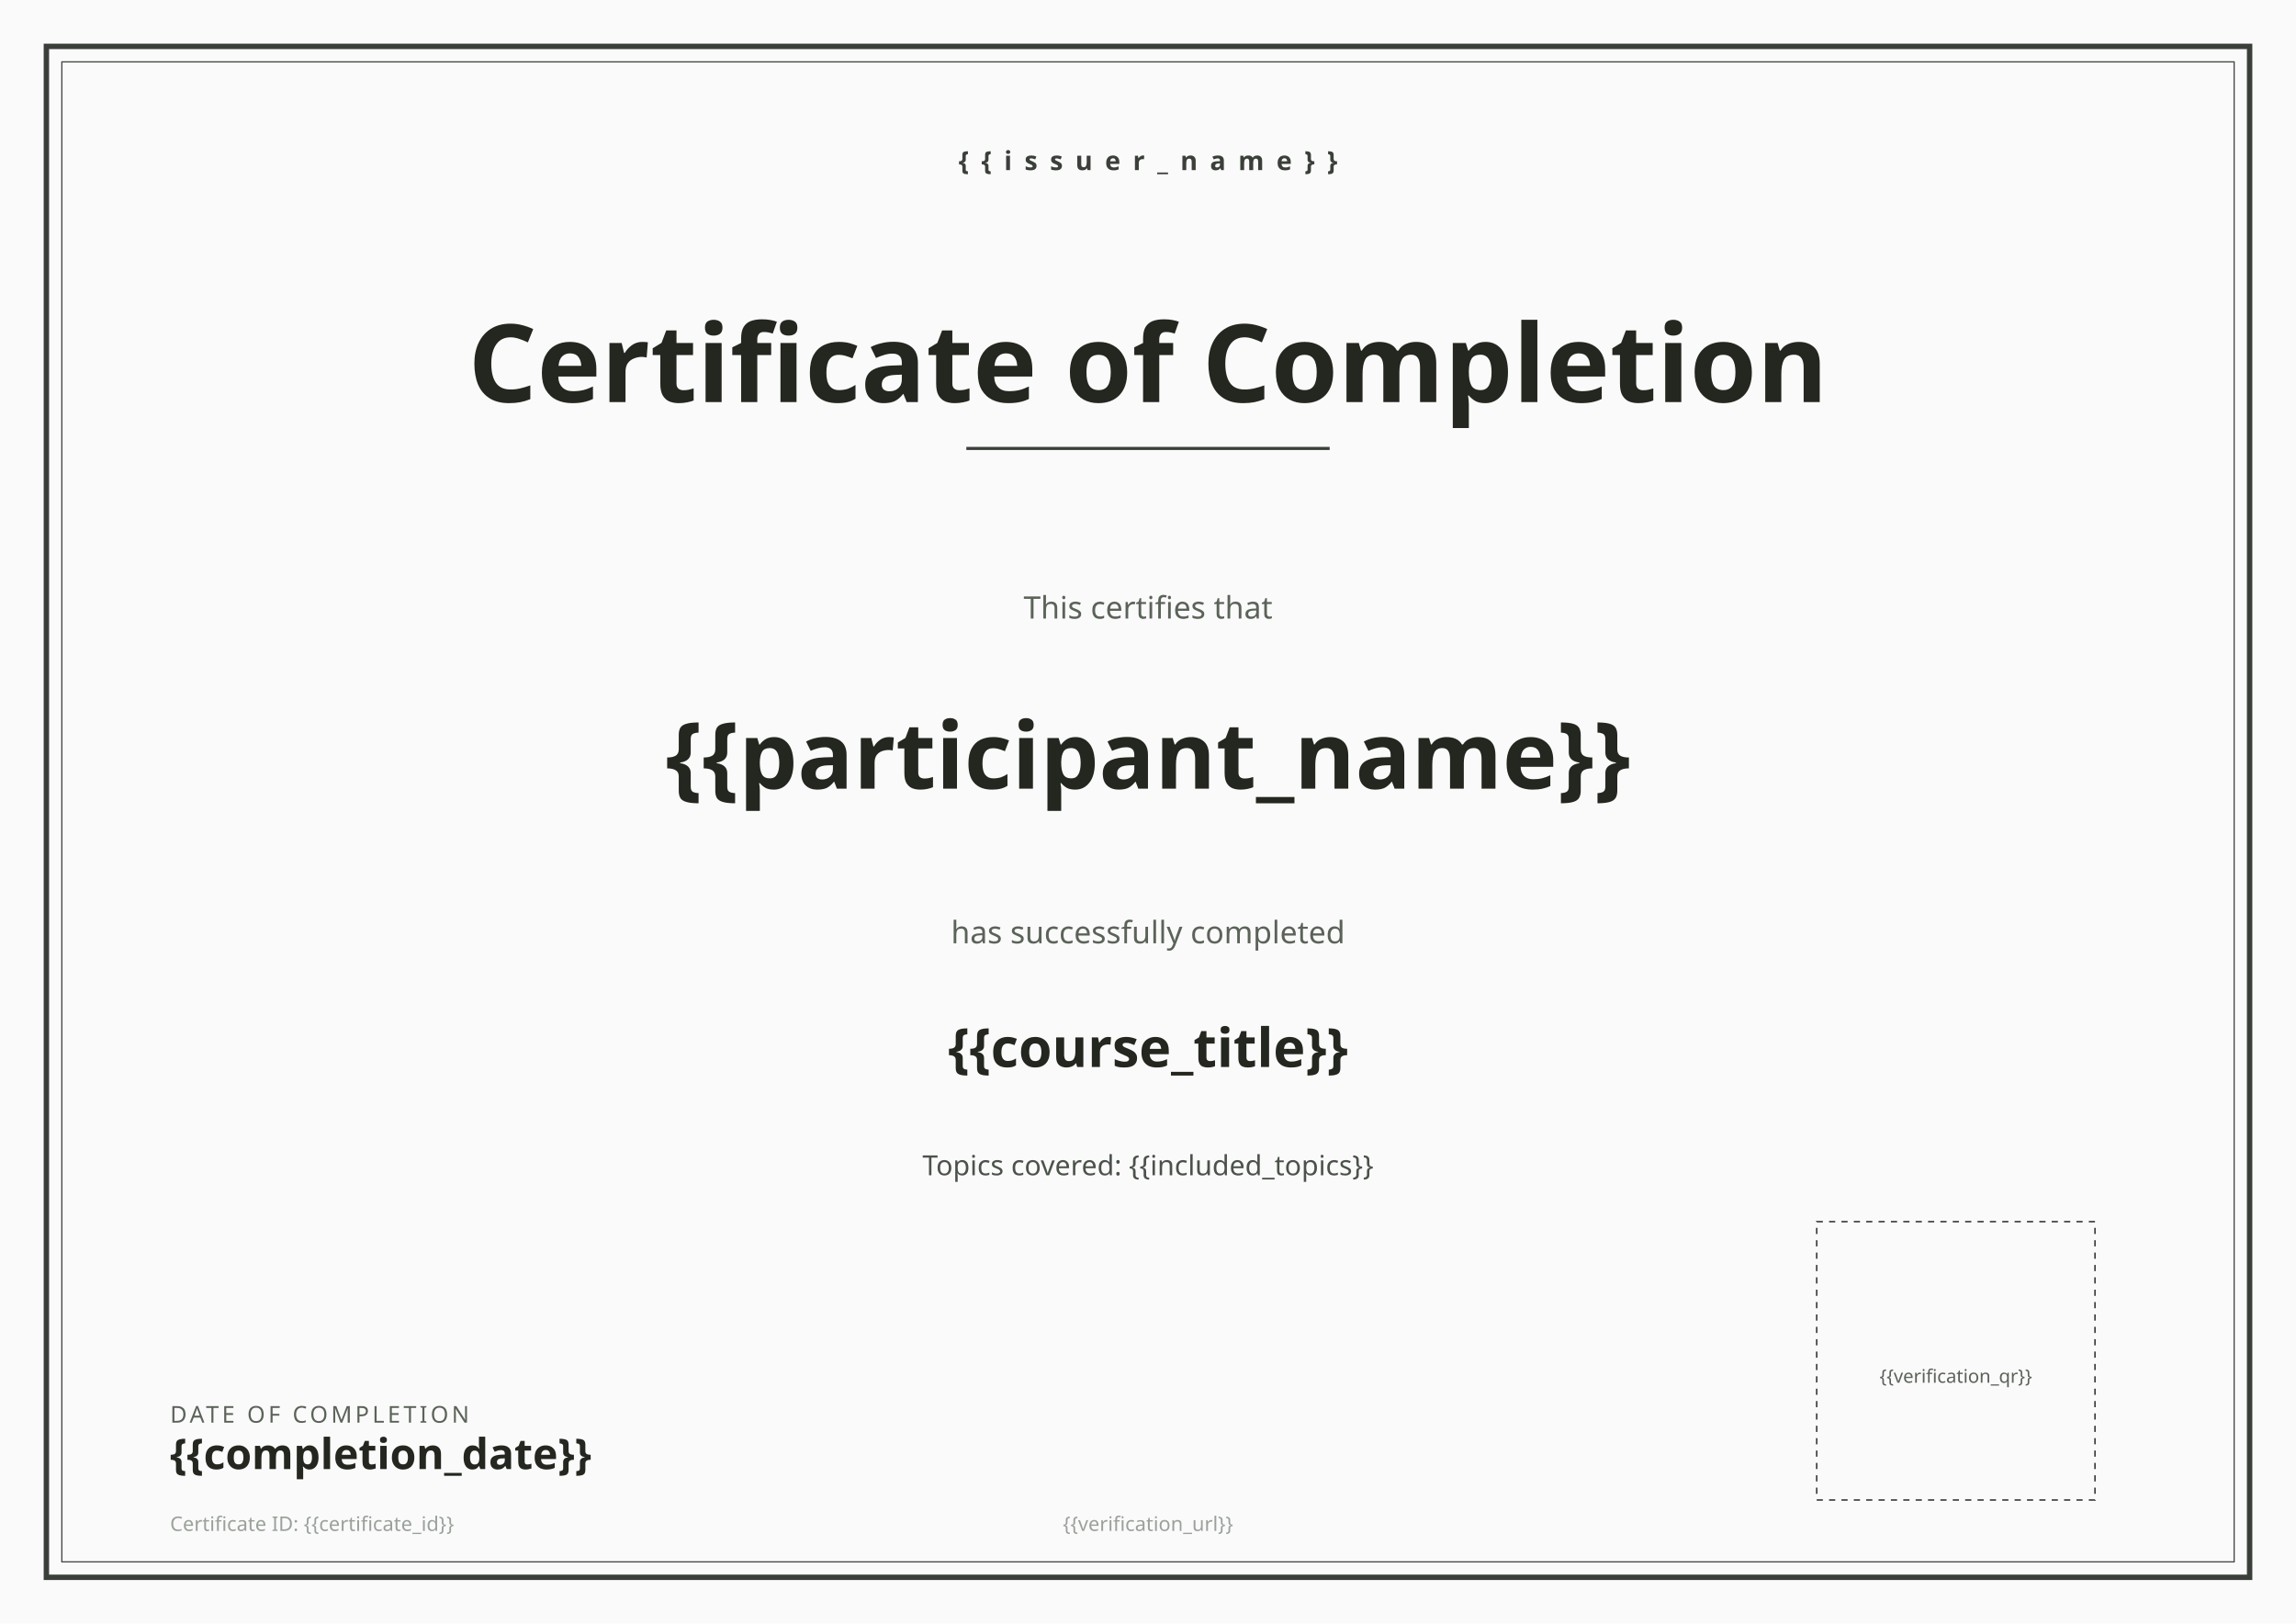
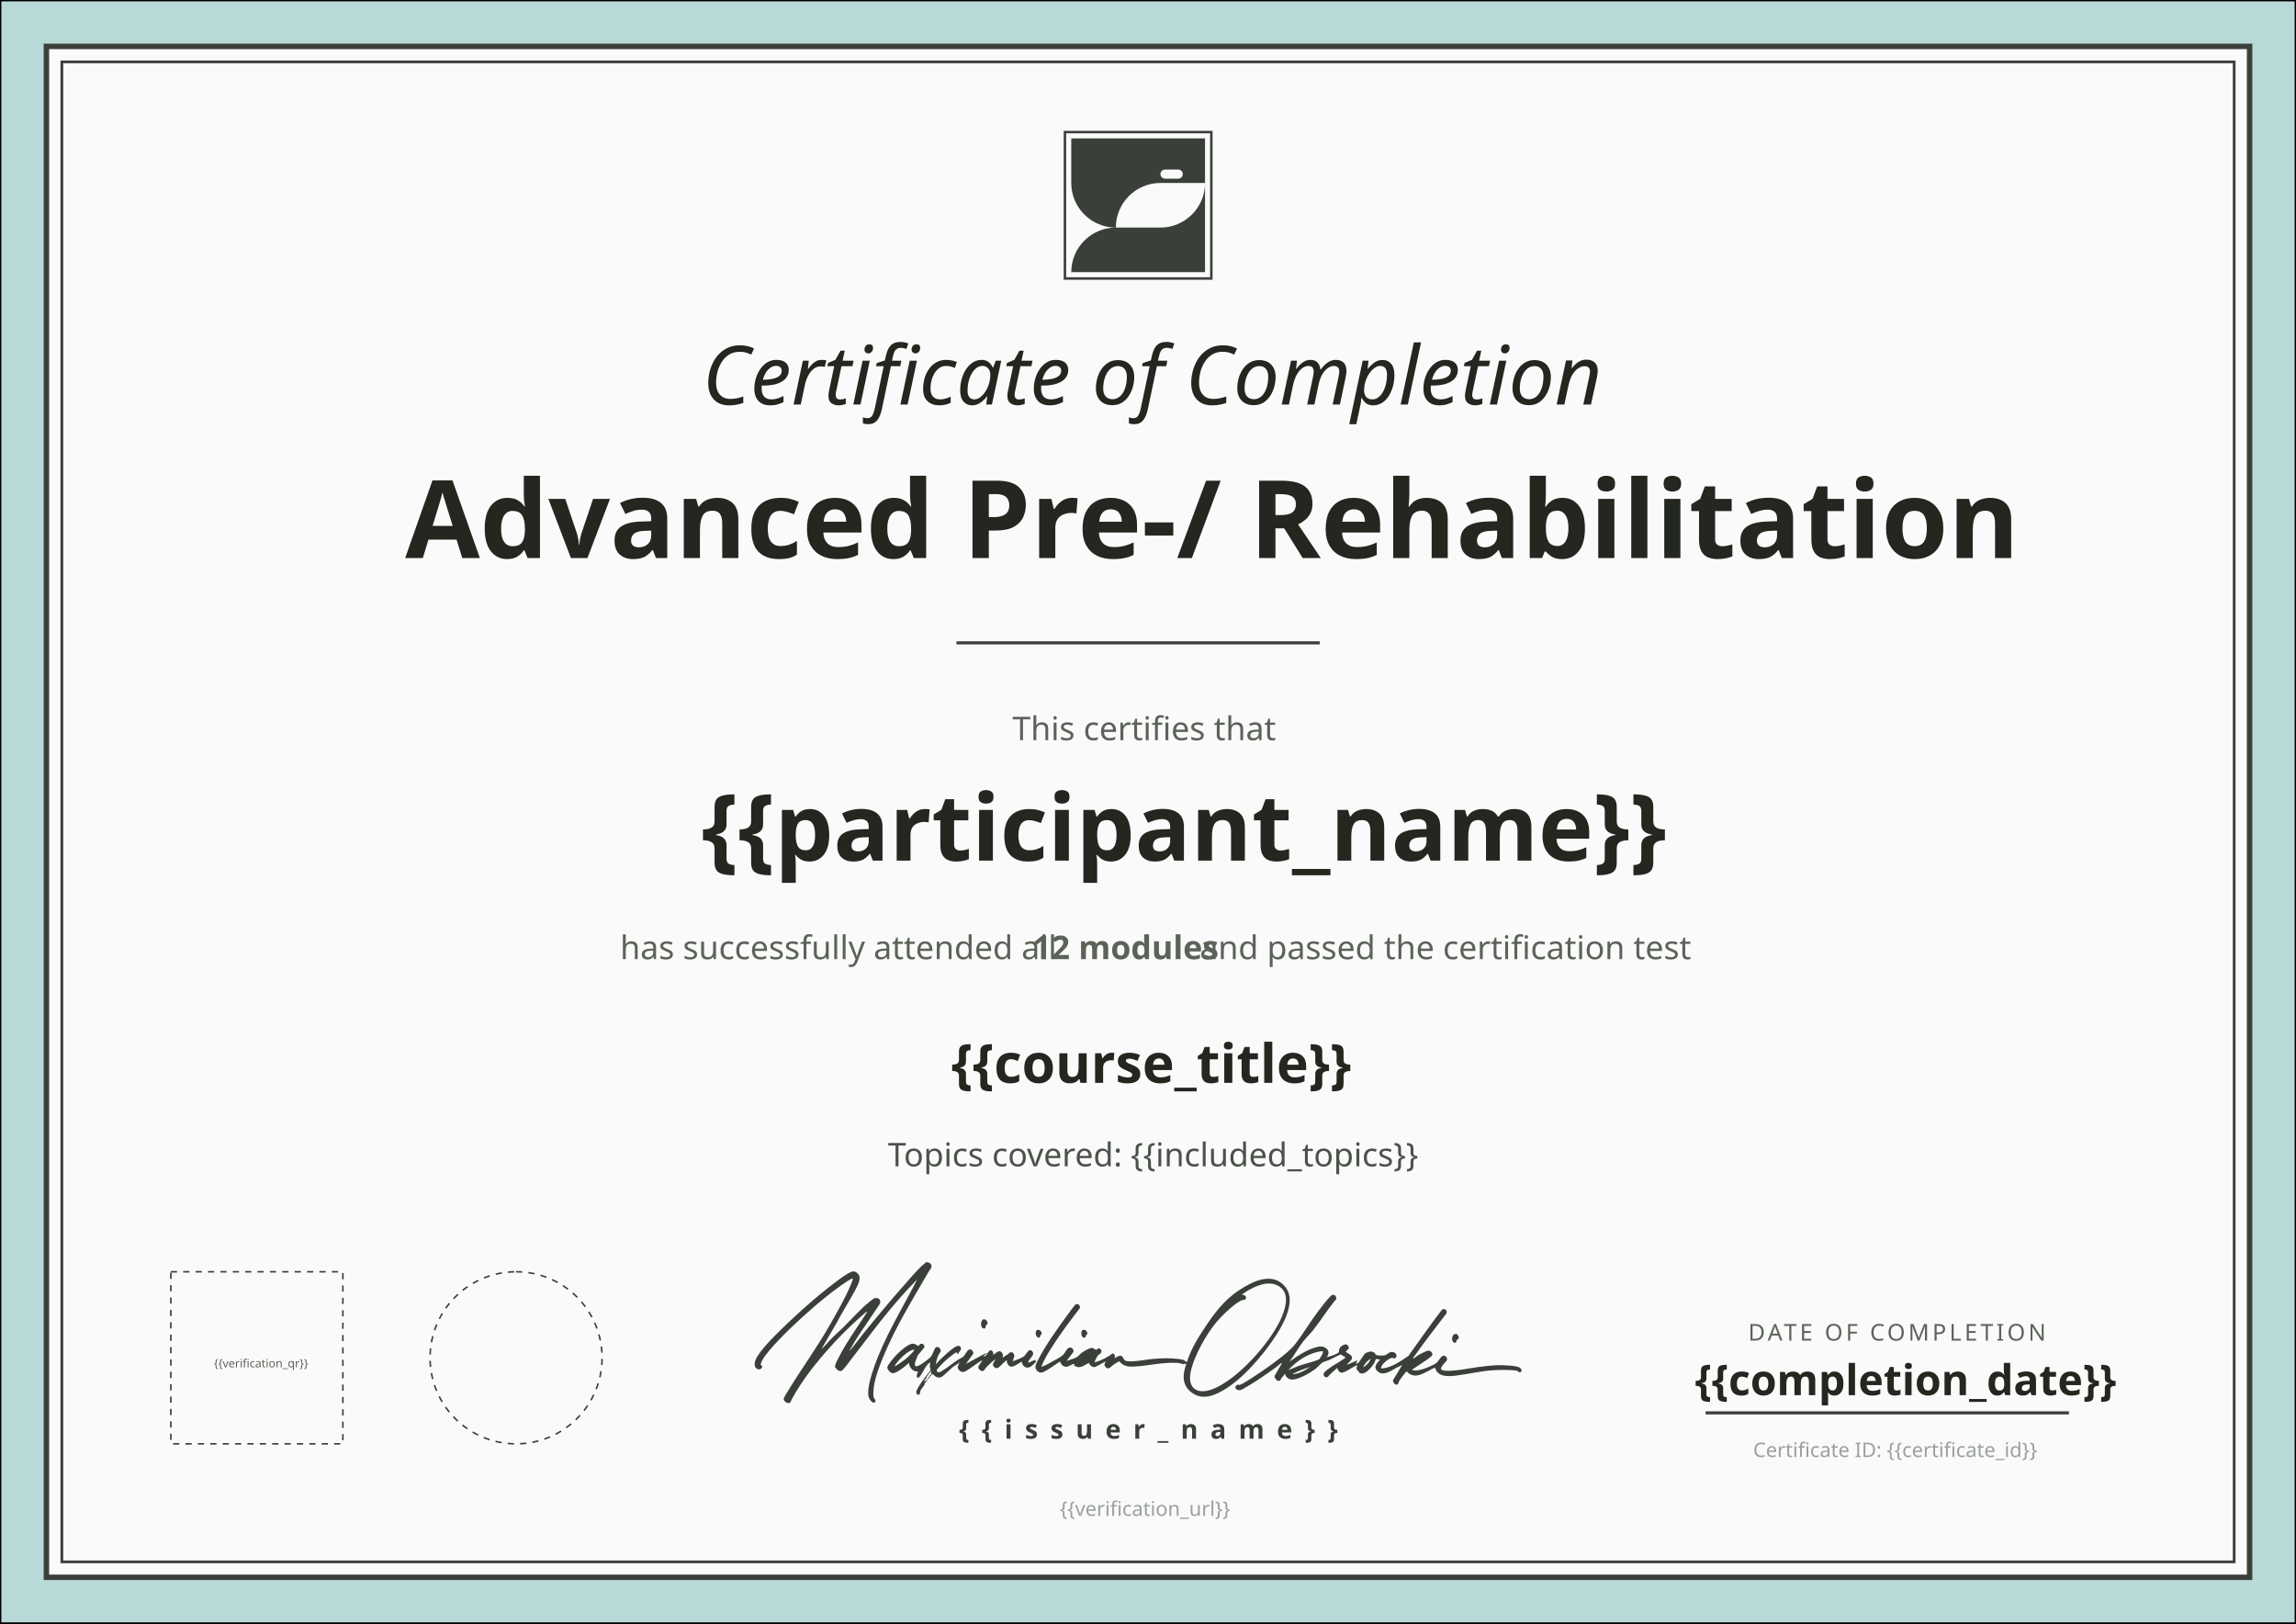
- <svg xmlns="http://www.w3.org/2000/svg" width="297mm" height="210mm" viewBox="0 0 297 210" font-family="Barlow, sans-serif">
-   <rect width="297" height="210" fill="#fafafa" />
-   <rect x="6" y="6" width="285" height="198" fill="none" stroke="#3a4039" stroke-width="0.7" />
-   <rect x="8" y="8" width="281" height="194" fill="none" stroke="#3a4039" stroke-width="0.15" />
-   <text x="148.5" y="22" text-anchor="middle" font-size="3.4" letter-spacing="1.6" font-weight="600" fill="#3a4039">{{issuer_name}}</text>
-   <text x="148.5" y="52" text-anchor="middle" font-size="14" font-weight="800" fill="#23271f">Certificate of Completion</text>
-   <line x1="125" y1="58" x2="172" y2="58" stroke="#3a4039" stroke-width="0.4" />
-   <text x="148.5" y="80" text-anchor="middle" font-size="4" fill="#5b6359">This certifies that</text>
-   <text x="148.5" y="102" text-anchor="middle" font-size="12" font-weight="700" fill="#23271f">{{participant_name}}</text>
-   <text x="148.5" y="122" text-anchor="middle" font-size="4" fill="#5b6359">has successfully completed</text>
-   <text x="148.5" y="138" text-anchor="middle" font-size="7" font-weight="700" fill="#23271f">{{course_title}}</text>
-   <text x="148.5" y="152" text-anchor="middle" font-size="3.6" fill="#4b524a">Topics covered: {{included_topics}}</text>
-   <text x="22" y="184" font-size="3" letter-spacing="0.4" fill="#5b6359">DATE OF COMPLETION</text>
-   <text x="22" y="190" font-size="5.5" font-weight="700" fill="#23271f">{{completion_date}}</text>
-   <text x="22" y="198" font-size="2.6" fill="#9aa19a">Certificate ID: {{certificate_id}}</text>
-   <text x="148.5" y="198" text-anchor="middle" font-size="2.6" fill="#9aa19a">{{verification_url}}</text>
-   <g id="qr-area" transform="translate(235, 158)">
-     <rect x="0" y="0" width="36" height="36" fill="none" stroke="#3a4039" stroke-width="0.2" stroke-dasharray="0.8 0.8" />
-     <text x="18" y="20" text-anchor="middle" font-size="2.4" dominant-baseline="middle" fill="#5b6359">{{verification_qr}}</text>
+ <svg xmlns="http://www.w3.org/2000/svg" id="Layer_1" version="1.1" viewBox="0 0 841.89 595.28">
+   <defs>
+     <style>
+       .st0 {
+         font-family: Barlow-Italic, Barlow;
+         font-size: 30px;
+         font-style: italic;
+       }
+ 
+       .st0, .st1, .st2, .st3, .st4, .st5, .st6, .st7, .st8, .st9, .st10, .st11 {
+         isolation: isolate;
+       }
+ 
+       .st0, .st1, .st2, .st4, .st10 {
+         fill: #23271f;
+       }
+ 
+       .st1 {
+         font-size: 19.84px;
+       }
+ 
+       .st1, .st2, .st4, .st12 {
+         font-family: Barlow-Bold, Barlow;
+       }
+ 
+       .st1, .st2, .st4, .st12, .st10 {
+         font-weight: 700;
+       }
+ 
+       .st2 {
+         font-size: 34.02px;
+       }
+ 
+       .st3 {
+         fill: #9aa19a;
+         font-size: 7.37px;
+       }
+ 
+       .st3, .st5, .st6, .st7, .st8, .st13 {
+         font-family: Barlow-Regular, Barlow;
+       }
+ 
+       .st4 {
+         font-size: 15.59px;
+       }
+ 
+       .st14 {
+         stroke-width: 1.13px;
+       }
+ 
+       .st14, .st15 {
+         fill: none;
+       }
+ 
+       .st14, .st15, .st16, .st17 {
+         stroke: #3a4039;
+         stroke-miterlimit: 11.34;
+       }
+ 
+       .st5 {
+         fill: #4b524a;
+       }
+ 
+       .st5, .st6, .st11 {
+         font-size: 12px;
+       }
+ 
+       .st18 {
+         fill: #b8d9d7;
+         stroke: #000;
+         stroke-miterlimit: 10;
+       }
+ 
+       .st6, .st7, .st8, .st11 {
+         fill: #5b6359;
+       }
+ 
+       .st15 {
+         stroke-dasharray: 2.27 2.27;
+         stroke-width: .57px;
+       }
+ 
+       .st7 {
+         font-size: 4.21px;
+       }
+ 
+       .st8 {
+         font-size: 8.5px;
+         letter-spacing: .13em;
+       }
+ 
+       .st16 {
+         stroke-width: 2px;
+       }
+ 
+       .st16, .st19, .st17 {
+         fill: #fafafa;
+       }
+ 
+       .st9 {
+         font-family: Barlow-SemiBold, Barlow;
+         font-size: 9.64px;
+         font-weight: 600;
+         letter-spacing: .47em;
+       }
+ 
+       .st9, .st20 {
+         fill: #3a4039;
+       }
+ 
+       .st10 {
+         font-family: Barlow-ExtraBold, Barlow;
+         font-size: 39.69px;
+       }
+     </style>
+   </defs>
+   <g>
+     <rect class="st18" x="0" width="841.89" height="595.28" />
+     <rect class="st16" x="17.01" y="17.01" width="807.87" height="561.26" />
+     <rect class="st17" x="22.68" y="22.68" width="796.54" height="549.92" />
+   </g>
+   <text class="st0" transform="translate(257.55 148.31)">
+     <tspan x="0" y="0">Certificate of Completion</tspan>
+   </text>
+   <text class="st10" transform="translate(148.57 204.58)">
+     <tspan x="0" y="0">Advanced Pre-/ Rehabilitation</tspan>
+   </text>
+   <line class="st14" x1="350.71" y1="235.68" x2="483.94" y2="235.68" />
+   <text class="st6" transform="translate(371.24 271.36)">
+     <tspan x="0" y="0">This certifies that</tspan>
+   </text>
+   <text class="st2" transform="translate(257.25 315.51)">
+     <tspan x="0" y="0">{{participant_name}}</tspan>
+   </text>
+   <text class="st11" transform="translate(227.38 351.65)">
+     <tspan class="st13" x="0" y="0">has successfully attended all </tspan>
+     <tspan class="st12" x="151.23" y="0">12 modules </tspan>
+     <tspan class="st13" x="212.54" y="0">and passed the certification test</tspan>
+   </text>
+   <text class="st1" transform="translate(348.85 396.98)">
+     <tspan x="0" y="0">{{course_title}}</tspan>
+   </text>
+   <text class="st5" transform="translate(325.58 427.6)">
+     <tspan x="0" y="0">Topics covered: {{included_topics}}</tspan>
+   </text>
+   <g>
+     <line class="st14" x1="625.41" y1="517.98" x2="758.64" y2="517.98" />
+     <text class="st8" transform="translate(641.02 491.49)">
+       <tspan x="0" y="0">DATE OF COMPLETION</tspan>
+     </text>
+     <text class="st4" transform="translate(621.52 511.49)">
+       <tspan x="0" y="0">{{completion_date}}</tspan>
+     </text>
+     <text class="st3" transform="translate(642.84 534.17)">
+       <tspan x="0" y="0">Certificate ID: {{certificate_id}}</tspan>
+     </text>
+   </g>
+   <g id="qr-area">
+     <rect class="st15" x="62.65" y="466.25" width="63.08" height="63.08" />
+     <text class="st7" transform="translate(78.44 501.29)">
+       <tspan x="0" y="0">{{verification_qr}}</tspan>
+     </text>
+   </g>
+   <g id="qr-area1" data-name="qr-area">
+     <rect class="st15" x="157.69" y="466.25" width="63.08" height="63.08" rx="31.54" ry="31.54" />
+   </g>
+   <g>
+     <text class="st9" transform="translate(351.68 527.44)">
+       <tspan x="0" y="0">{{issuer_name}}</tspan>
+     </text>
+     <text class="st3" transform="translate(388.6 555.73)">
+       <tspan x="0" y="0">{{verification_url}}</tspan>
+     </text>
+     <g>
+       <path class="st20" d="M320.89,514.04c-.81.82-2.09-1-2.32-1.73-.85-2.69.93-8.21,1.87-10.92,3.89-11.13,9.92-20.82,15.28-31.17.17-.32.39-.68.46-1.03-1.27,1.37-2.61,2.67-3.87,4.05-7.92,8.65-14.35,17.56-21.47,26.78-.4.52-1.82,2.42-2.31,2.58-.4.13-1.06-.05-1.38-.3-.08-.06-.82-.85-.86-.93-.06-.14-.11-.39-.11-.54.02-.65,1.41-3.27,1.8-4.01,2.88-5.47,6.62-10.58,9.95-15.77l-.18-.18c-6,5.09-11.55,10.73-16.63,16.73-4,4.73-7.85,9.94-10.8,15.41-.47.87-.28,1.51-1.67,1.32-.3-.04-1.14-.78-1.22-1.04-.09-.3-.02-.55.07-.84.18-.56,1.12-1.97,1.48-2.57,4.8-7.93,10.28-15.39,14.9-23.45,2.75-4.79,6.08-10.49,8.14-15.56.27-.68.66-1.41.66-2.14-.29-.31-4.04,2.35-4.52,2.69-6.38,4.6-13.01,10.41-18.67,15.88-2.41,2.34-9.81,9.68-10.49,12.62-.17.75.02.46.31.77.53.59-.36,1.48-1.2,1.32-1.57-.3-1.58-1.97-1.16-3.19,1.32-3.78,9.06-11.03,12.18-14.02,5.61-5.36,12.18-11.05,18.43-15.64,1.09-.8,4.07-2.98,5.3-3.05.92-.05,2.04.93,2.26,1.79.48,1.82-1.32,4.66-2.19,6.27-1.9,3.54-4.14,6.9-5.96,10.48l-5.74,9.92c1.22-1.05,2.21-2.36,3.33-3.52,1.53-1.57,3.21-2.99,4.76-4.53,3.1-3.08,6.3-6.76,9.73-9.45.26-.2,1.31-1.02,1.52-1.1.42-.17,1.42-.08,1.76.21s.55,1.14.38,1.57c-.26.66-1.57,2.46-2.05,3.19-2.93,4.45-6.14,8.75-8.72,13.43-.14.25-.43.64-.4.91,1.67-1.99,3.2-4.1,4.83-6.13,4.89-6.07,10.02-12.21,15.19-18.04,1.99-2.24,4.29-5.02,6.44-7.02.23-.21,1.47-1.28,1.64-1.34.35-.13,1.42.28,1.62.58.83,1.22-.2,1.94-.8,2.98-6.03,10.48-12.34,20.55-16.89,31.83-1.59,3.95-3.72,9.6-3.28,13.87.09.89.61.94.7,1.21.07.19.01.7-.13.84Z" />
+       <path class="st20" d="M360.79,483.65c.81,0,1.61,1.11,1.24,1.77-.12.22-.43.37-.52.56-.15.31-.04,1.04-.48,1.07-1.88.15-1.52-3.41-.24-3.4Z" />
+       <path class="st20" d="M534.19,491.25c-.29.41-.04,1.39-1.14.89s-.7-3.58,1.14-3.04c.29.09.77,1.05.74,1.3-.05.54-.58.63-.74.86Z" />
+       <g>
+         <path class="st20" d="M472.89,499.19l2.68-1.91c1.74-1.06,3.48-2.12,5.4-2.82,1.31-.48,3.15-1.17,4.49-.61,1.72.72,2.21,2.18,1.03,3.68.49-.13,1.11-.24,1.57-.39.54-.18,1.91-.71,2.35-.98.75-.45.49-.84.66-1.49.23-.91,1.56-1.88,2.51-1.79.59.05,1.36,1.13.83,1.67l-1.01,1.02c.72.66,2.39,1.09,2.36,2.27-.02.88-1.44,1.74-1.89,2.44.75-.04,3.23-1.5,3.75-1.43s-.53.81-.53.89c-.01.34.93-.06,1.06-.13l2.27-3.32c.33-.36,2.01-.88,2.39-.83.16.02.78.26.94.35.35.21.58.78.87.92.6.29,2.53.32,3.19.15.76-.2,1.54-1.28,2.55-1.26.93.02,2.1.87,1.6,1.84-.54,1.02-1.1.25-1.65.36-1.19.22-3.76,2.36-3.93,3.59-.04.29.44.28.62.27,3.16-.27,6.84-2.8,9.4-4.55,4.1-5.64,8.03-11.43,12.31-16.93.98-.77,2.13.22,1.64,1.34-4.09,5.42-8.31,10.72-12.17,16.3-.04.15.02.23.18.18.34-.13,1.25-.97,1.73-1.25.65-.39,3.01-1.58,3.65-1.6.8-.03,1.71.84,1.41,1.66-.18.49-1.14.95-1.5,1.37l-5.95,4c1.31.55,2.86.09,4.17-.3,1.23-.36,3.9-1.48,4.88-2.27.63-.5,1.73-2.62,2.59-2.64.1,0,.87.26.94.32.07.07.37.98.36,1.09-.05.46-1.4,1.72-1.76,2.28s-.9,1.21-.09,1.58c2.24,1.01,10.67-.77,13.54-1.12,2.15-.26,4.37-.54,6.54-.62,1.66-.06,7.15.03,8.4.9.45.31.92.94.48,1.43-.64.72-1.03-.17-1.4-.28-1.56-.45-6.3-.34-8.09-.27-4.83.21-9.54,1.41-14.31,2.01-2.87.36-6.95.59-7.73-2.96-.36.35-.95.38-1.34.57-.2.1-.34.3-.55.41-2.76,1.41-5.9,3.38-8.49.46-.34,0-2.57,3.08-2.85,3.58-.16.29-.14.63-.3.89-.7,1.08-2.1-.35-1.89-1.28l3.43-5.69c-.58.51-1.37.72-1.99,1.05-2.19,1.17-5.42,3.66-7.49.98-1.17-1.52.43-2.82,1.37-3.93-.38.12-1.39-.28-1.65-.1-.06.04-.32.97-.47,1.25-.57,1.09-1.98,2.75-3.01,3.43-.69.45-1.22.67-2.07.54-.6-.1-.45-.39-.66-.62-.46-.49-.96-.71-.83-1.57.02-.14.47-.9.06-.78-1.46.6-2.84,1.67-4.23,2.32-1.63.76-2.39.3-2.92-1.37-1.14,1.13-2.49,2.02-3.47,3.32-.92.59-2.17-.75-1.19-1.78.57-.6,2.16-1.74,2.89-2.23.61-.41,4.81-2.79,4.8-3.18-.55-.43-1.25-.55-1.72-1.1-1.42.59-2.76,1.38-4.15,2.01-.72.33-1.91.59-2.51.95-.73.43-1.97,1.89-2.83,2.53-1.88,1.41-5.72,3.57-8.05,3.75-1.5.11-2.57-.72-2.96-2.13-.34.62-.9,1.11-1.31,1.67-.28.38-.2.96-.94.94-.91-.02-.89-.36-1.22-.94-.05-.09-.25-.09-.29-.21-.05-.17-.02-.6.03-.78l2.59-4.44-.18-.18c-1.06.88-2.16,1.75-3.29,2.55-2.63,1.87-5.54,3.87-8.3,5.52-.67.4-2.78,1.72-3.37,1.87-1.26.32-2.65-.9-1.43-1.78.65-.47.58-.08.98-.1,1.13-.04,8.72-5.29,10.13-6.3,2.98-2.13,8.23-5.87,10.38-8.68,2.96-3.85,5.54-8.28,8.53-12.19,1.27-1.66,3.17-4.21,4.65-5.6.93-.87,2.29.36,1.77,1.41-3.04,3.52-5.43,7.56-8.33,11.2-1.14,1.43-2.51,2.74-3.62,4.12-1.83,2.28-3.32,5.13-5.08,7.49ZM483.7,498.31c.34-.3,1.66-2.48,1.42-2.82-.3-.42-3.05.41-3.59.59-3.44,1.19-6.69,3.53-9.11,6.19,1.44-.48,2.79-1.18,4.23-1.67,1.36-.47,2.77-.78,4.14-1.22.57-.19,2.59-.79,2.91-1.08ZM499.83,501.33c1.17-.73,2.38-1.84,2.74-3.21-1.21.76-2.24,1.86-2.74,3.21ZM480.4,501.1c-1.86.63-3.85,1.34-5.61,2.2-.26.13-.67.3-.83.54,2.29-.2,4.61-1.37,6.44-2.74Z" />
+         <path class="st20" d="M464.98,493.79c-.91,1.22-1.98,2.52-2.88,3.61-3.32,4.03-7.51,8.34-11.87,11.24-4.07,2.72-9.35,5.28-13.7,1.56-3.24-2.77-2.86-6.49-1.55-10.18-.35-.12-.98.13-1.23.09-.51-.09-1.16-.39-1.93-.44-5.35-.34-10.31.98-15.5,1.31-2.01.13-3.8.09-5.36-1.31-.19-.17-.31-.6-.57-.58-.72.33-1.39.74-2.03,1.19-.96.69-2.13,2.36-3.16.61-.53-.9-.05-.92.22-1.71-.17-.17-3.47,2.04-4.23,2.03-.81,0-1.7-.79-1.91-1.56-1.33.63-2.68,1.85-4.26,1.52-.1-.02-1.02-.43-1.16-.51-.34-.18.13-.17.13-.25s-.13-.41-.2-.41c-.39,0-1.87.94-2.52,1.05-1.33.23-2.16-.76-2.6-1.88-1.58.97-3.06,2.16-4.67,3.07-1.26.71-2.39,1.57-3.66.37s-.45-2.59.22-3.92c2.69-5.3,7.08-11.46,10.62-16.3.45-.61,2.94-4.05,3.3-4.21.91-.39,1.78.54,1.45,1.45-3.45,4.48-6.88,9.01-9.93,13.78-1.56,2.45-3.13,4.94-4.19,7.66,1.41-.33,2.61-1.13,3.85-1.81,1.18-.64,3.37-1.71,4.25-2.66.54-.58,1.2-1.88,1.72-2.33.39-.33,1.25-.29,1.59.04.06.06.49.99.48,1.08-.05.46-2.68,3.36-2.48,3.53,1.09-.46,2.68-.79,3.66-1.4.6-.37,1.2-1.15,1.84-1.62.73-.54,2.76-1.75,3.63-1.74.54,0,1.31.66,1.57.71.29.05.89-1.14,1.71-.17.25.3.34.77.17,1.13s-1.12.94-1.33,1.23c-.14.19-.74,1.33-.86,1.59s-.14.51-.25.76c.09.07,1.47-.41,1.7-.5,1.44-.56,2.71-1.25,4.01-2.06.51-.32.83-1.09,1.5-.29s-.03,1.33.06,1.43c1.01-.48,2.28-1.7,3.15-.35.39.6.14.92,1.02,1.24,1.88.69,7.42-.45,9.71-.65,3.27-.29,6.39-.43,9.64,0,.45.06,1.72.24,2.07.44s.42.61.98.62c1.48-4.48,3.82-8.45,6.42-12.35,3.66-5.49,7.14-10.25,12.74-13.94,4.93-3.26,12.33-6.96,16.96-1.15,4.83,6.07-2.59,16.83-6.36,21.92ZM455.25,474.66c.82-.15,2.12.66,1.49,1.55-.4.56-.68.31-1.04.39-2.3.48-7.69,5.81-9.33,7.71-3.88,4.49-8.67,12.96-9.8,18.79-1.13,5.81,2.33,8.22,7.74,6.3,9.29-3.29,21.89-17.55,25.66-26.52,1.4-3.34,2.94-8.5-.61-11.05-3.77-2.7-8.55-.6-12.07,1.48l-2.04,1.36Z" />
+         <path class="st20" d="M341.14,497.6c.89-.88,1.35-3.06,1.95-3.58.71-.61,1.98.34,1.86,1.25-.07.47-.78,1.36-1,1.87-.27.63-.69,1.93-.74,2.6-.01.13-.07.33.12.29.55-.75,1.23-1.44,1.91-2.08,1.27-1.19,3.24-3,4.66-3.92.65-.42,1.75-1.09,2.31-.18.63,1.04-.55,1.54-.88,2.44-.12.08-.25.09-.37,0-.21-.16.03-.62-.29-.54-.12.03-1.27.86-1.48,1.02-2.09,1.54-4.14,3.45-5.74,5.47.21,1.73,1.8.46,2.66-.09,1.85-1.17,3.52-2.57,5.31-3.74.5-.33,1.25-.61,1.68-.94.69-.55,1.47-2.34,2.13-2.64.98-.45,1.67.52,1.68,1.42l-2.72,3.78,6.68-3.63c.16-.02.91-.33.95-.3.2.19-.16.26-.22.31-.19.17-.93.6-.97.64-.32.39.56.12.76-.02.58-.38,1.18-1.99,1.8-2.01.77-.02,1.17,1.02,1.02,1.66.65-.3,1.58-1.37,2.29-1.29,1.08.12,1.52,1.47,1.05,2.36.62-.44,1.32-.77,1.95-1.21s.86-1.15,1.87-.63c.18.09.58.87.59,1.07.03.45-.71,1.93-.59,2.08,1.29-.51,2.95-1.01,4.09-1.81.83-.57,1.82-3.44,3.11-1.76,1.04,1.36-1.38,2.66-1.6,4.04.27.25,2.58-1.23,2.74-.95-.02.3-.07.44.24.54-.94,1.06-2.35,2.78-3.93,2.14-.7-.28-1.43-1.3-1.32-2.08-1.91.89-4.27,3.53-5.48.29l-.06-.76c-.88.32-2.74,2.69-3.36,2.83-.96.22-1.94-.7-1.65-1.65.14-.45.8-.99.72-1.54-1.2.96-2.37,2.01-3.4,3.15-.48.54-.51,1.17-1.37,1.14-.57-.02-1.35-.76-1.38-1.26-.05-.77,1.07-1.85,1.44-2.5l-.18-.06c-2.07,1.06-4.04,2.9-6.06,3.95-1.08.56-2.01.02-2.57-.93-.29-.5-.19-.68-.02-1.18l.54-1.25c-.71.76-1.7,1.16-2.5,1.79-.97.76-3.48,3.41-4.39,3.72-1.24.41-2.23-.35-3.01-1.22-.8.76-1.45,1.65-2.14,2.5-.11.14-.14.37-.25.47-.13.12-.35.09-.39.14-.04.05-.02.45-.11.66-.27.65-1.31,1.67-1.6,2.45-.14.37-.06.82-.28,1.15-.35.54-.77.34-1.06-.12-.35-.55-.13-.89.11-1.43.79-1.78,2.34-3.76,3.52-5.3.2-.26,1.38-1.7,1.41-1.81.1-.35-.2-.97-.22-1.4-.03-.57.14-1.05.12-1.61-1.6,1.07-2.34,3.17-3.43,4.73-.2.28-.61.93-.94.96-1.06.09-.31-1.88-.04-2.35-1.68.48-3.41-1.52-3.34-3.1-.98.86-1.99,1.73-3.08,2.46-.71.47-2.21,1.48-3.02,1.33-.76-.14-2.02-1.41-1.85-2.27.16-.82,2.46-3.54,3.13-4.26,1.17-1.24,4.22-4,5.87-4.26,1.16-.18,2.16.82,2.34.79s.54-.61.82-.73c.85-.37,1.59.54,1.34,1.33l-2.41,2.95c-.22.92-.82,1.8-.95,2.74-.18,1.31.19,1.39,1.31.95,1-.39,3.54-2.32,4.34-3.11ZM335.22,494.9c-.25-.33-1.57.4-1.87.57-1.47.85-3.14,2.46-4.21,3.77-.39.48-.85,1.02-1.08,1.6.23.22,3.49-2.19,3.87-2.5.86-.7,2.03-1.78,2.75-2.61.1-.12.61-.73.53-.83ZM341.3,503.59c.28-.31.25-.45.12-.83-.15-.12-1.62,2.02-1.79,2.2.59.24-.14.38-.21.45-.06.06-.02.23-.07.28-.21.23-.56.21-.44.76.75-.24,1.53-.94,1.55-1.79l.18.24c.26-.13.22-.56.33-.69.06-.08,1.07-.43.33-.63Z" />
+         <path class="st20" d="M396.88,487.68c.29-.24.97-.15,1.27.03.09.05.55.88.58.98.13.49-.33.55-.51.87-.16.29-.08.79-.53.89-.14.03-.75-.24-.85-.36-.43-.5-.51-1.96.04-2.41Z" />
+         <path class="st20" d="M380.48,487.54c.76-.22,1.65.85,1.44,1.56-.07.23-.42.37-.51.57-.1.22,0,.62-.26.7-1.32.44-1.98-2.45-.67-2.83Z" />
+       </g>
+     </g>
+   </g>
+   <g>
+     <rect class="st19" x="390.49" y="48.42" width="53.68" height="53.68" />
+     <path class="st19" d="M425.5,67.09h0c-9.03,0-16.35,7.32-16.35,16.35h16.35c9.03,0,16.35-7.32,16.35-16.35h-16.35Z" />
+     <path class="st19" d="M409.15,83.44c-9.03,0-16.35-7.32-16.35-16.35v32.7c0-9.03,7.32-16.35,16.35-16.35h0Z" />
+     <g>
+       <path class="st20" d="M390.03,47.97v54.59h54.59v-54.59h-54.59ZM443.71,101.64h-52.77v-52.77h52.77v52.77Z" />
+       <path class="st20" d="M392.81,99.78h49.05v-32.7c0,9.03-7.32,16.35-16.35,16.35h-16.35c0-9.03,7.32-16.35,16.35-16.35h16.35v-16.35h-49.05v16.35h0c0,9.03,7.32,16.35,16.35,16.35h0c-9.03,0-16.35,7.32-16.35,16.35Z" />
+     </g>
+     <path class="st19" d="M432.03,62.16h-4.85c-.92,0-1.67.75-1.67,1.67s.75,1.67,1.67,1.67h4.85c.92,0,1.67-.75,1.67-1.67s-.75-1.67-1.67-1.67Z" />
  </g>
</svg>
